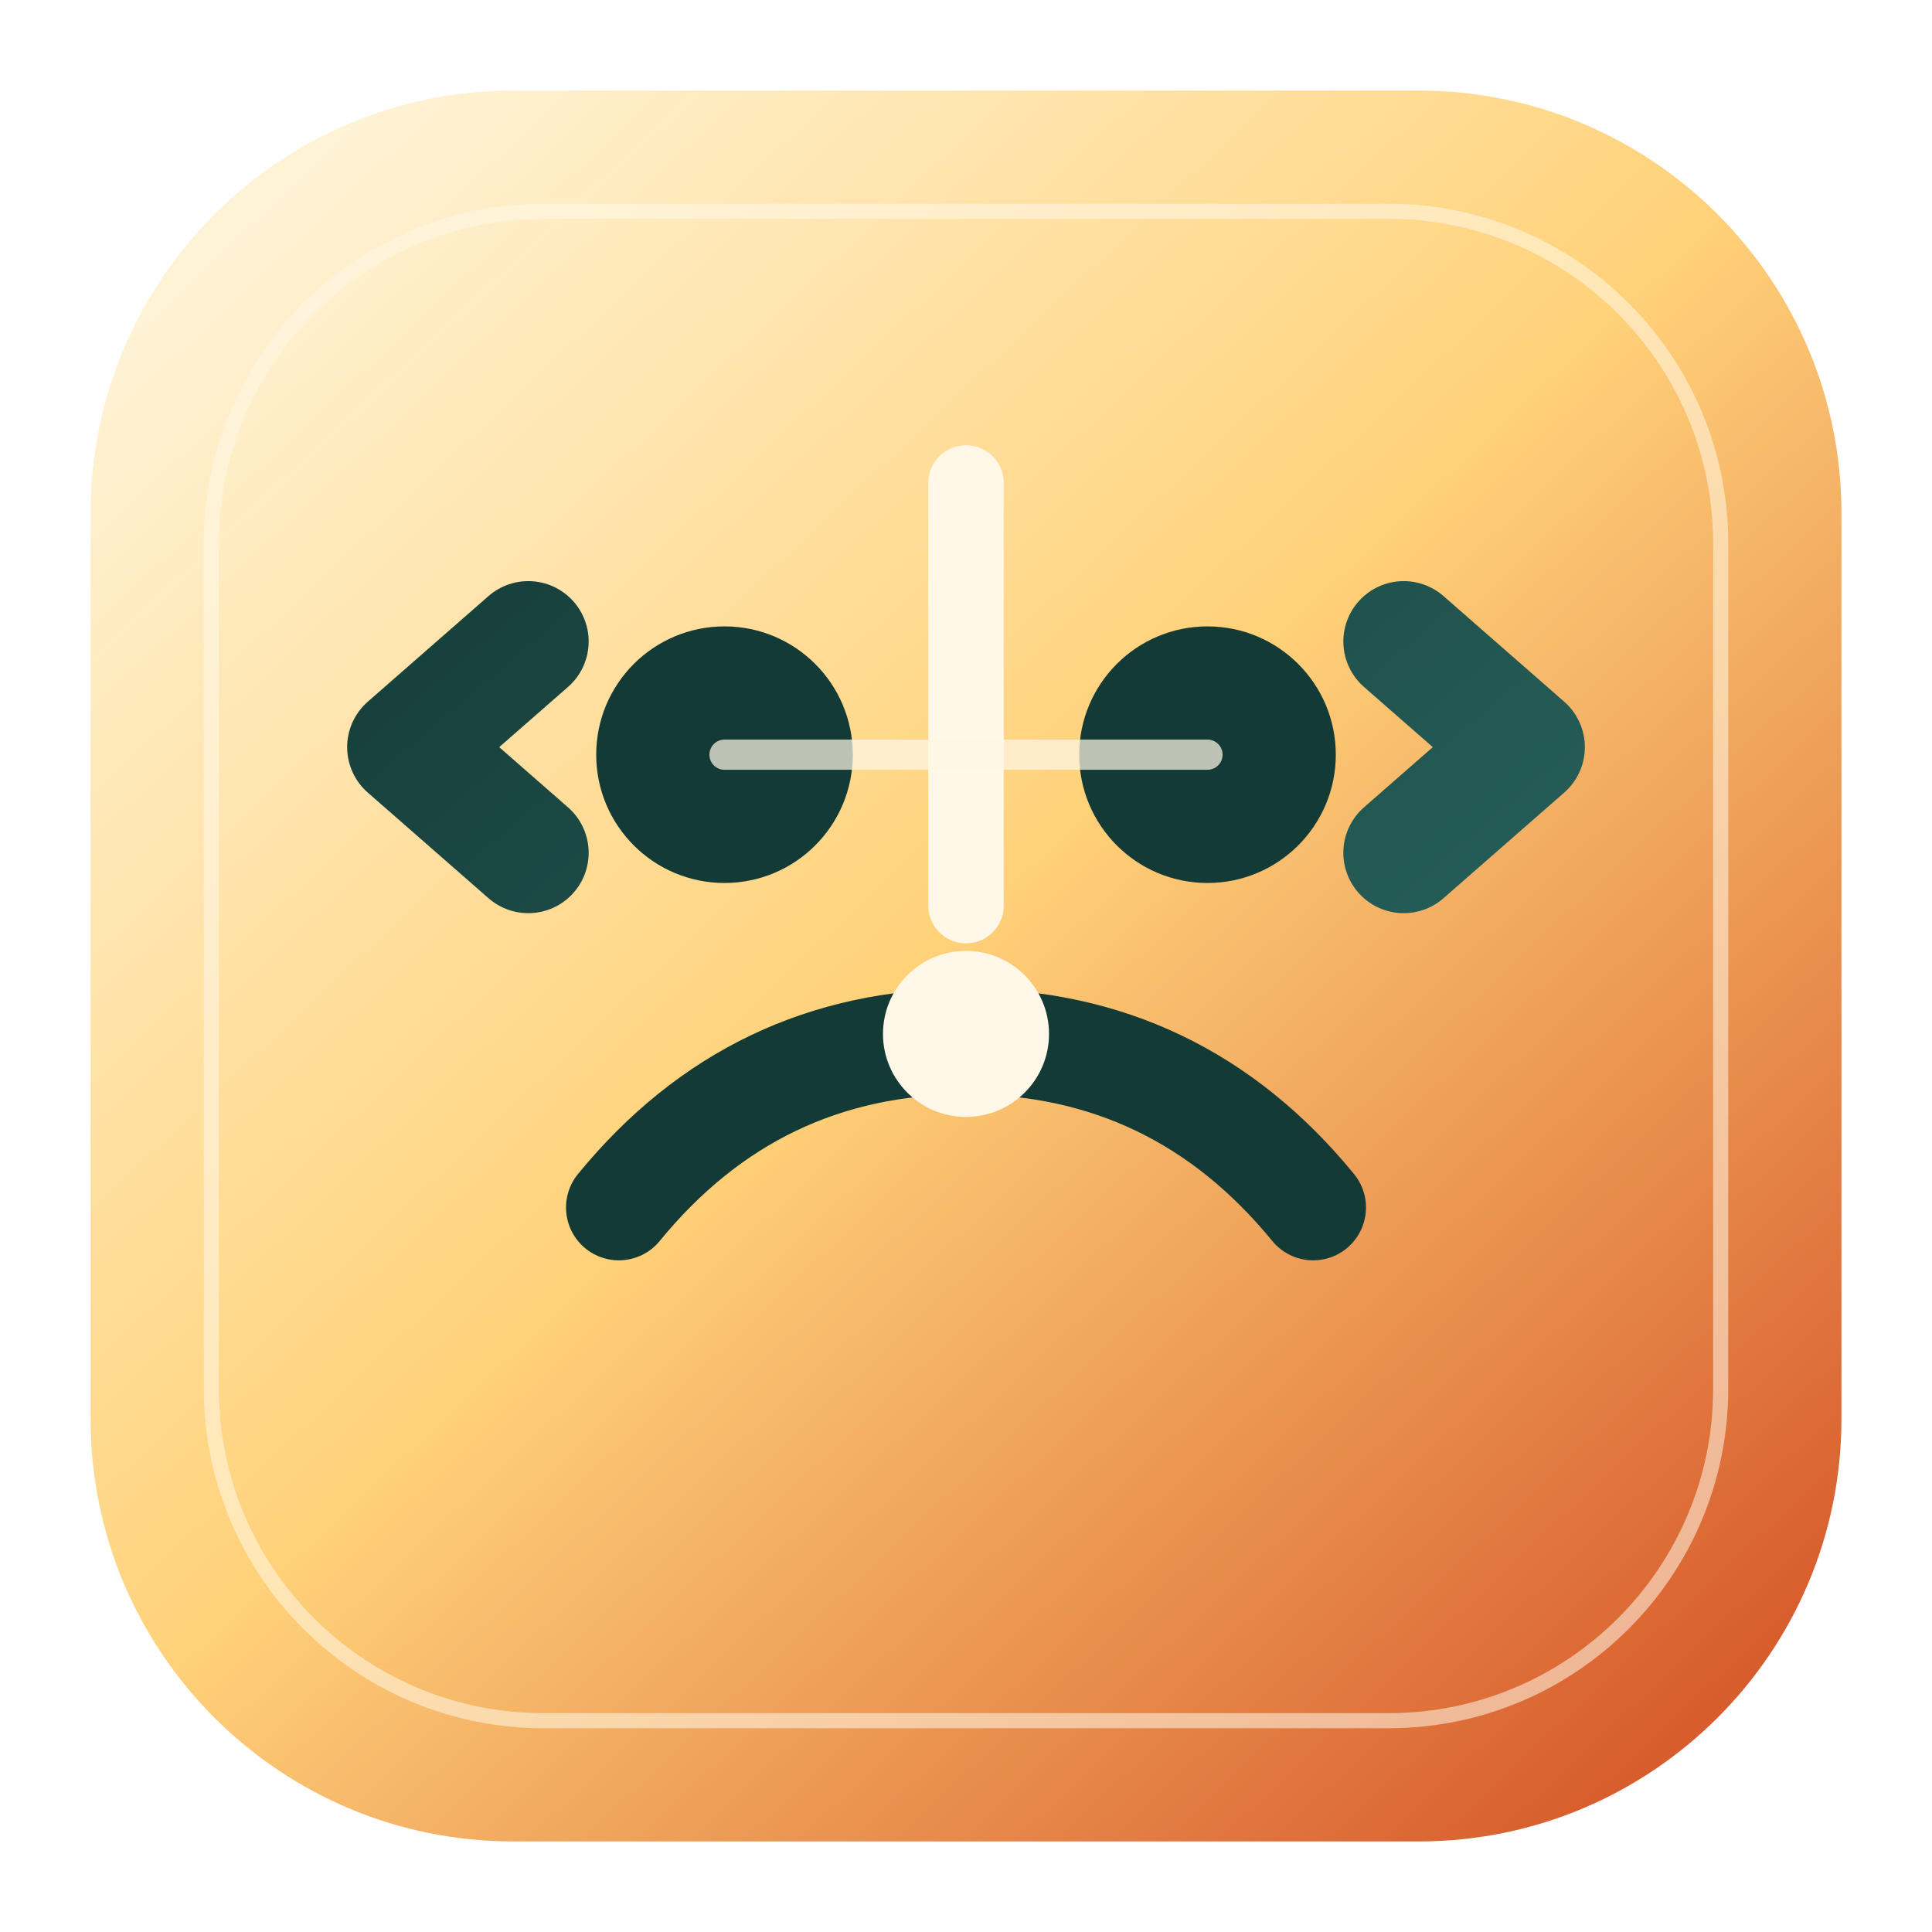
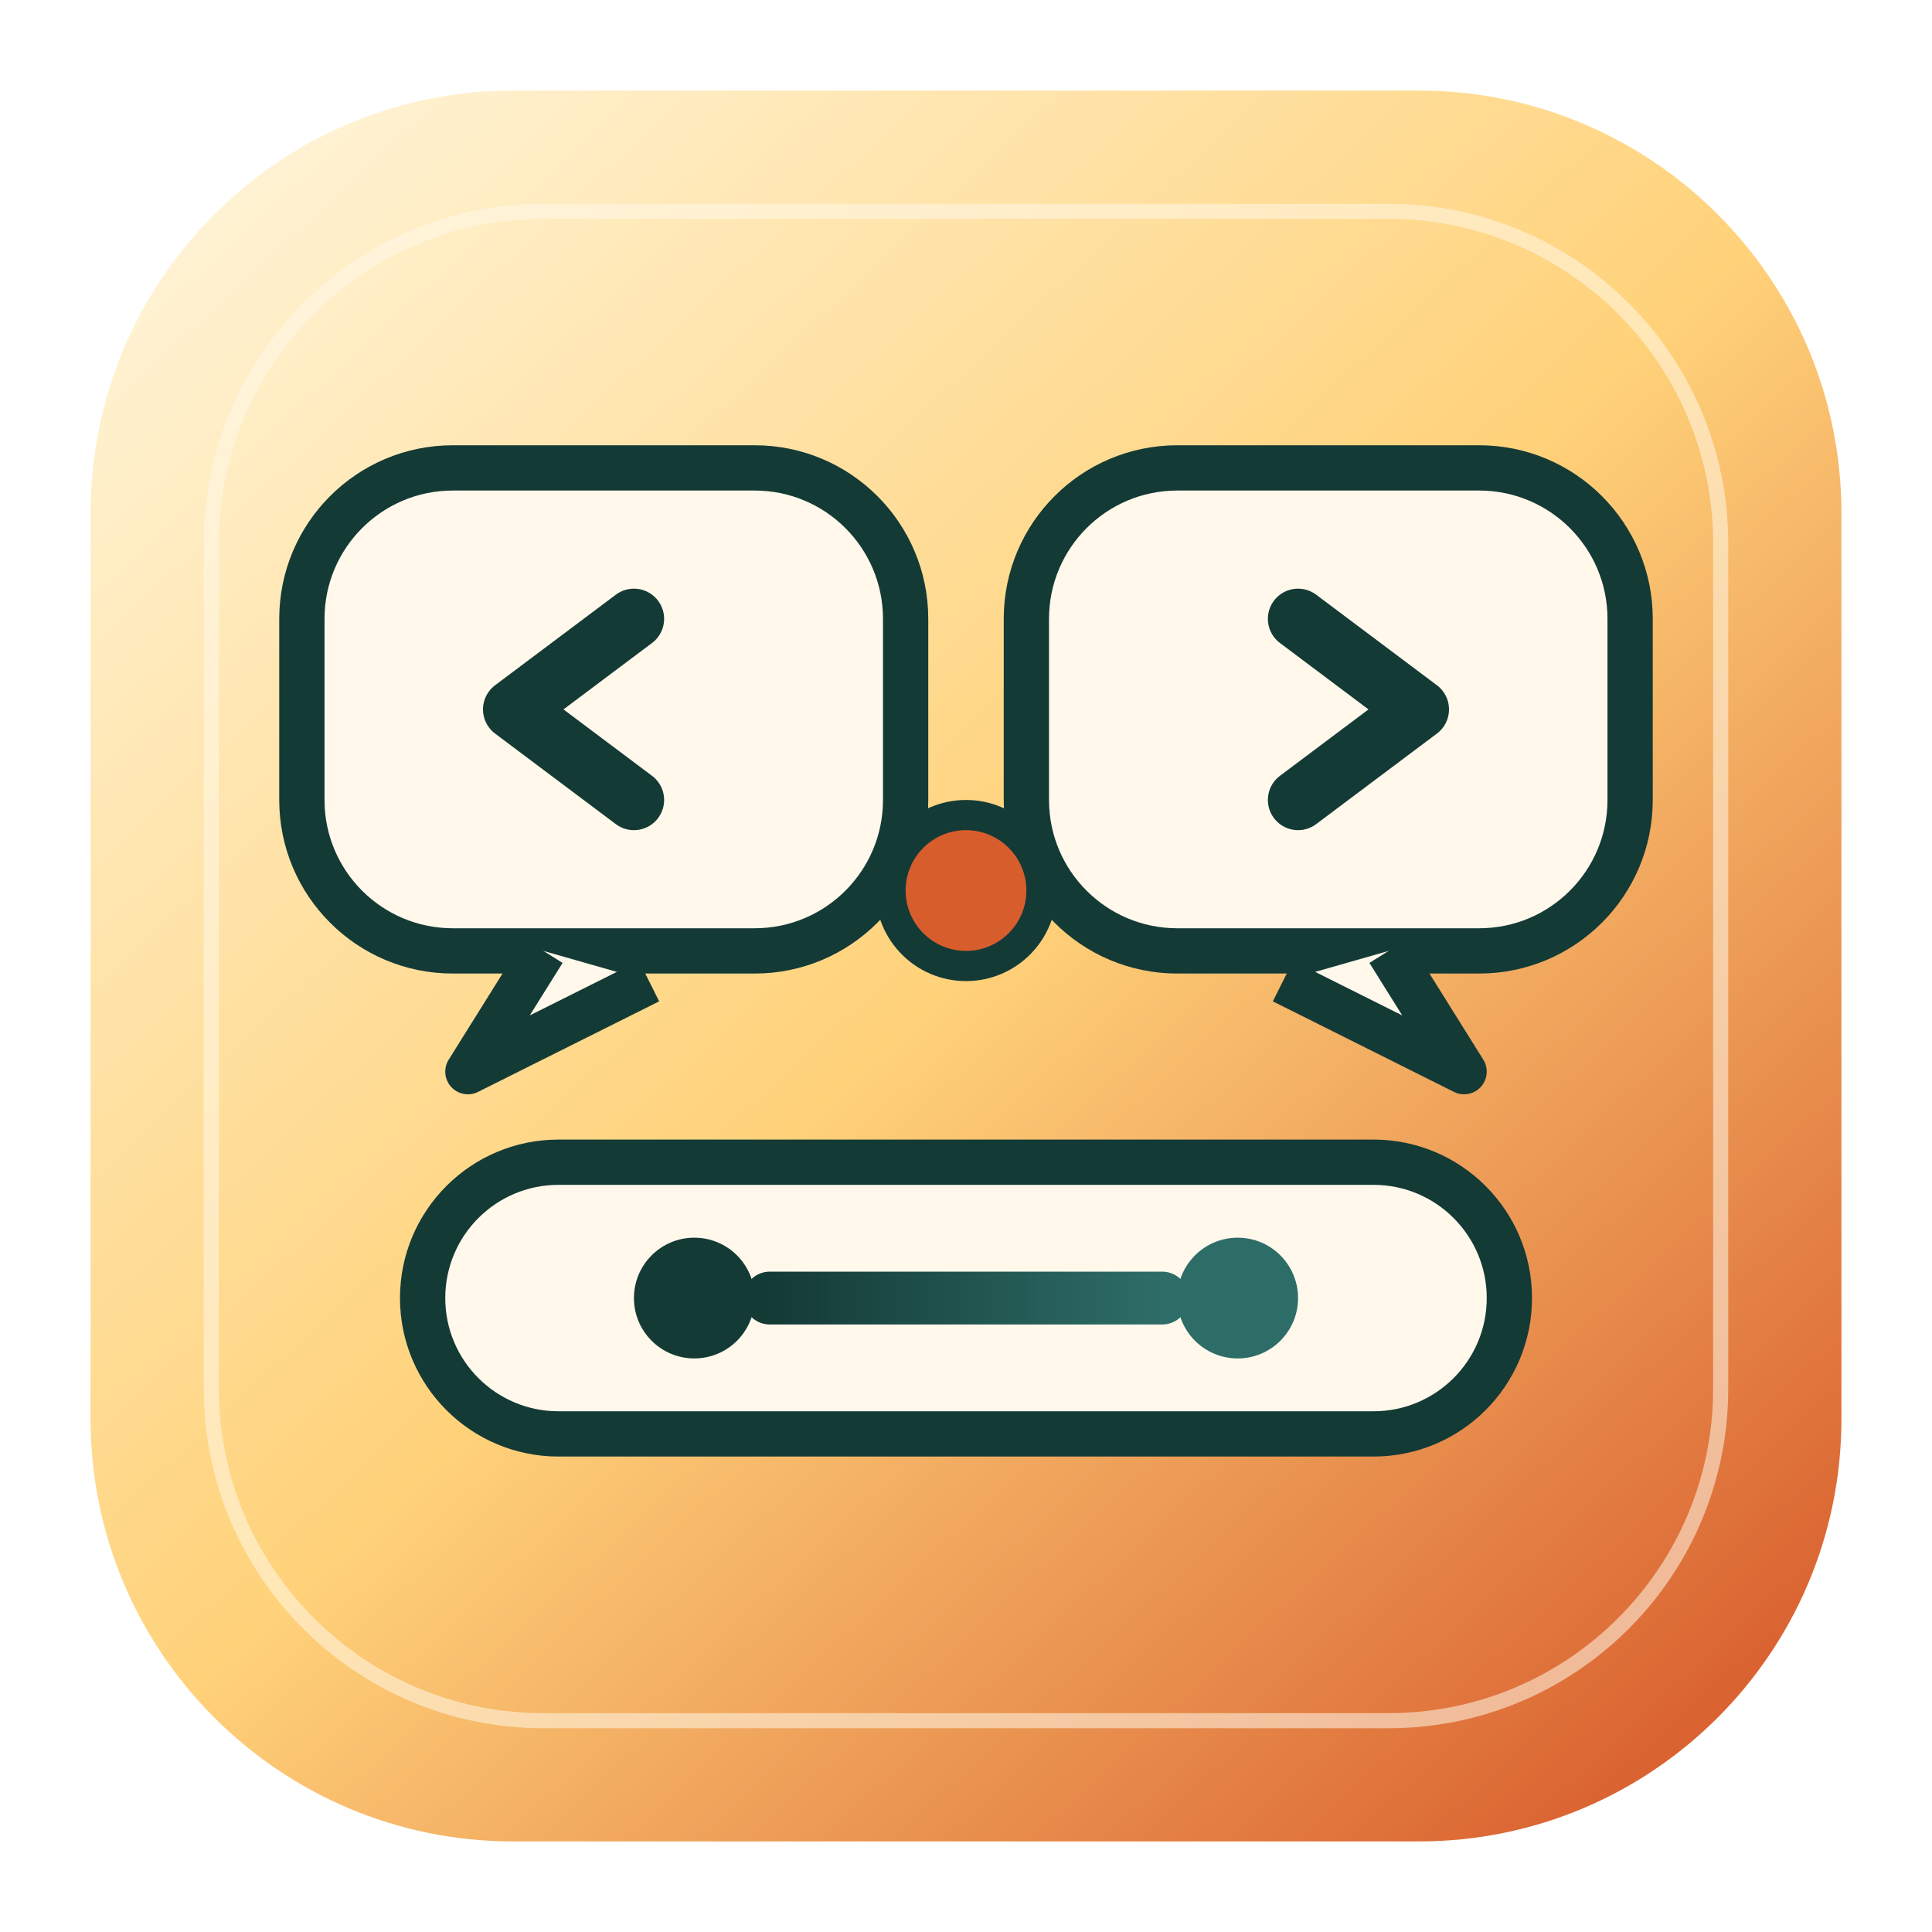
<svg xmlns="http://www.w3.org/2000/svg" width="256" height="256" viewBox="0 0 256 256" fill="none">
  <defs>
-     <linearGradient id="paircode-bg" x1="32" y1="28" x2="222" y2="230" gradientUnits="userSpaceOnUse">
-       <stop offset="0" stop-color="#FFF3D6" />
-       <stop offset="0.48" stop-color="#FFD27A" />
+     <linearGradient id="paircode-bg" x1="28" y1="20" x2="228" y2="236" gradientUnits="userSpaceOnUse">
+       <stop offset="0" stop-color="#FFF4D7" />
+       <stop offset="0.5" stop-color="#FFD27A" />
      <stop offset="1" stop-color="#D85D2D" />
    </linearGradient>
-     <linearGradient id="paircode-wire" x1="59" y1="48" x2="198" y2="211" gradientUnits="userSpaceOnUse">
+     <linearGradient id="paircode-collab" x1="102" y1="173" x2="154" y2="173" gradientUnits="userSpaceOnUse">
      <stop offset="0" stop-color="#143A36" />
      <stop offset="1" stop-color="#2E6D67" />
    </linearGradient>
  </defs>
  <rect x="12" y="12" width="232" height="232" rx="56" fill="url(#paircode-bg)" />
  <rect x="28" y="28" width="200" height="200" rx="44" stroke="#FFF7E7" stroke-opacity="0.55" stroke-width="2" />
-   <path d="M70 85L54 99L70 113" stroke="url(#paircode-wire)" stroke-width="16" stroke-linecap="round" stroke-linejoin="round" />
-   <path d="M186 85L202 99L186 113" stroke="url(#paircode-wire)" stroke-width="16" stroke-linecap="round" stroke-linejoin="round" />
-   <path d="M82 160C94 145.333 109.333 138 128 138C146.667 138 162 145.333 174 160" stroke="#143A36" stroke-width="14" stroke-linecap="round" />
-   <circle cx="96" cy="100" r="17" fill="#143A36" />
-   <circle cx="160" cy="100" r="17" fill="#143A36" />
-   <path d="M128 64V120" stroke="#FFF7E7" stroke-width="10" stroke-linecap="round" />
-   <circle cx="128" cy="137" r="11" fill="#FFF7E7" />
-   <path d="M96 100H128H160" stroke="#FFF7E7" stroke-opacity="0.72" stroke-width="4" stroke-linecap="round" />
+   <rect x="40" y="62" width="80" height="64" rx="20" fill="#FFF8EB" stroke="#143A36" stroke-width="6" />
+   <path d="M72 126L62 142L86 130" fill="#FFF8EB" stroke="#143A36" stroke-width="6" stroke-linejoin="round" />
+   <path d="M84 82L68 94L84 106" stroke="#143A36" stroke-width="8" stroke-linecap="round" stroke-linejoin="round" />
+   <rect x="136" y="62" width="80" height="64" rx="20" fill="#FFF8EB" stroke="#143A36" stroke-width="6" />
+   <path d="M184 126L194 142L170 130" fill="#FFF8EB" stroke="#143A36" stroke-width="6" stroke-linejoin="round" />
+   <path d="M172 82L188 94L172 106" stroke="#143A36" stroke-width="8" stroke-linecap="round" stroke-linejoin="round" />
+   <circle cx="128" cy="118" r="10" fill="#D85D2D" stroke="#143A36" stroke-width="4" />
+   <rect x="56" y="154" width="144" height="36" rx="18" fill="#FFF8EB" stroke="#143A36" stroke-width="6" />
+   <circle cx="92" cy="172" r="8" fill="#143A36" />
+   <circle cx="164" cy="172" r="8" fill="#2E6D67" />
+   <path d="M102 172H154" stroke="url(#paircode-collab)" stroke-width="7" stroke-linecap="round" />
</svg>
